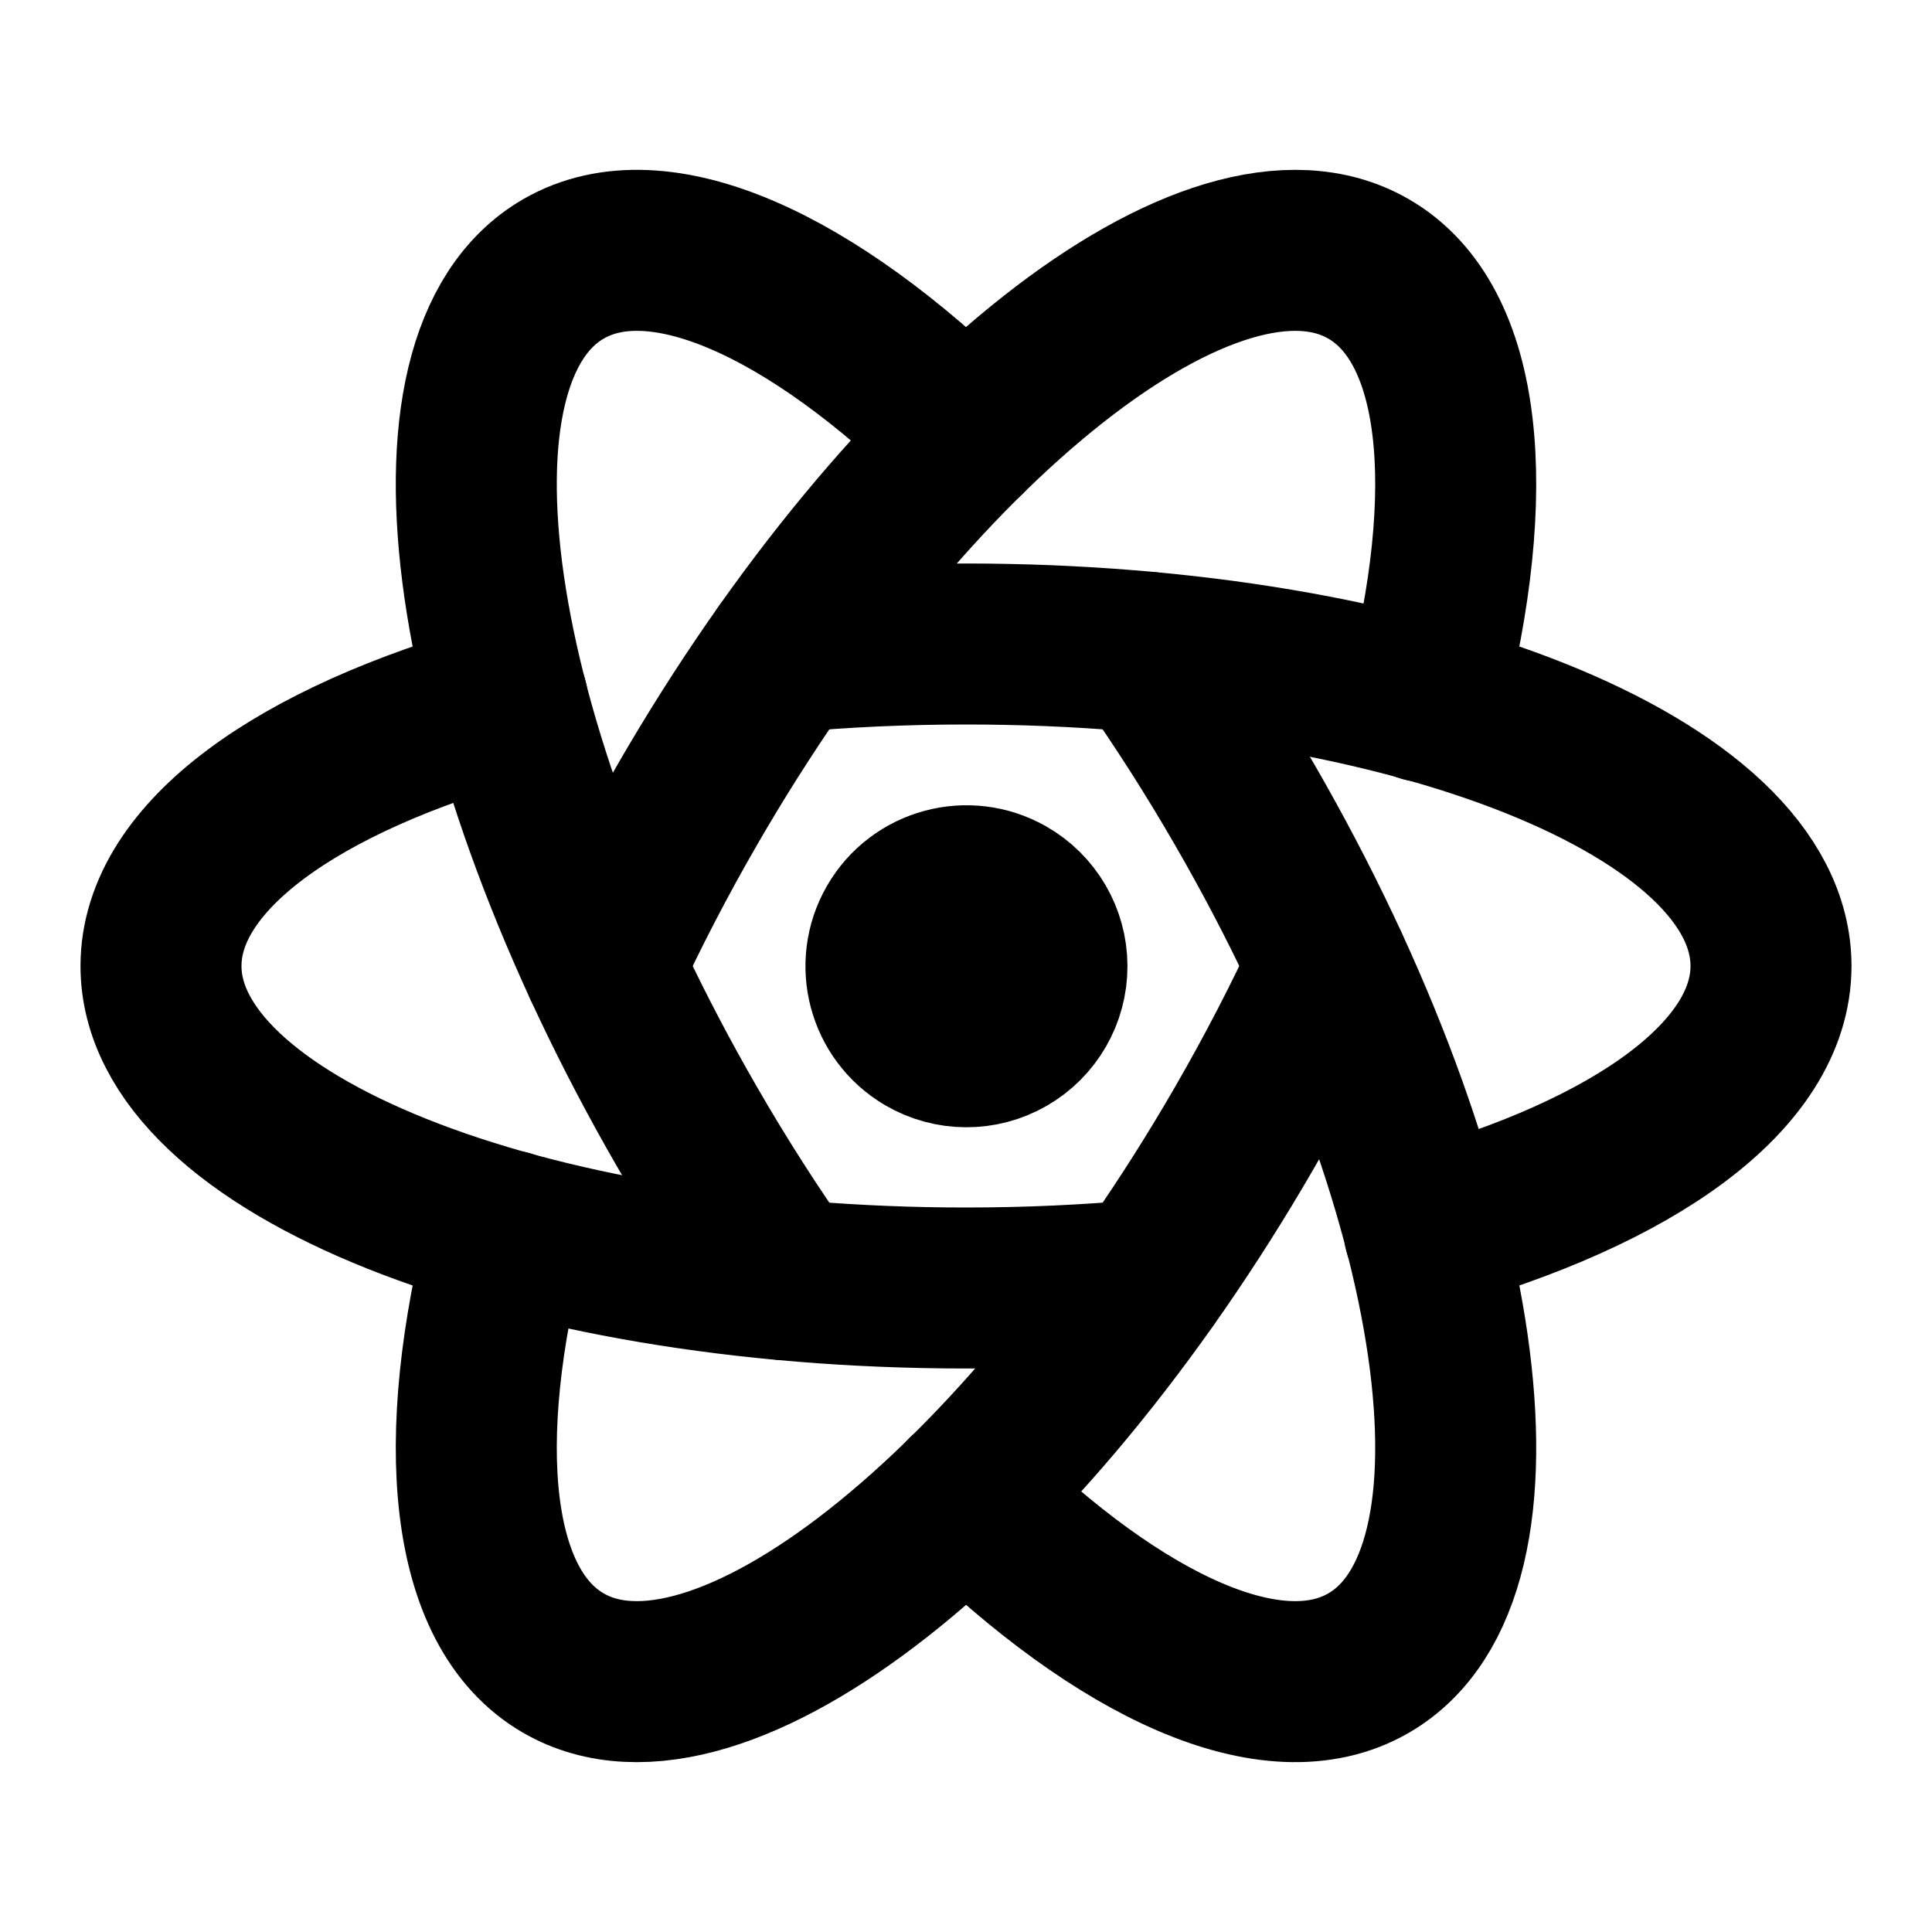
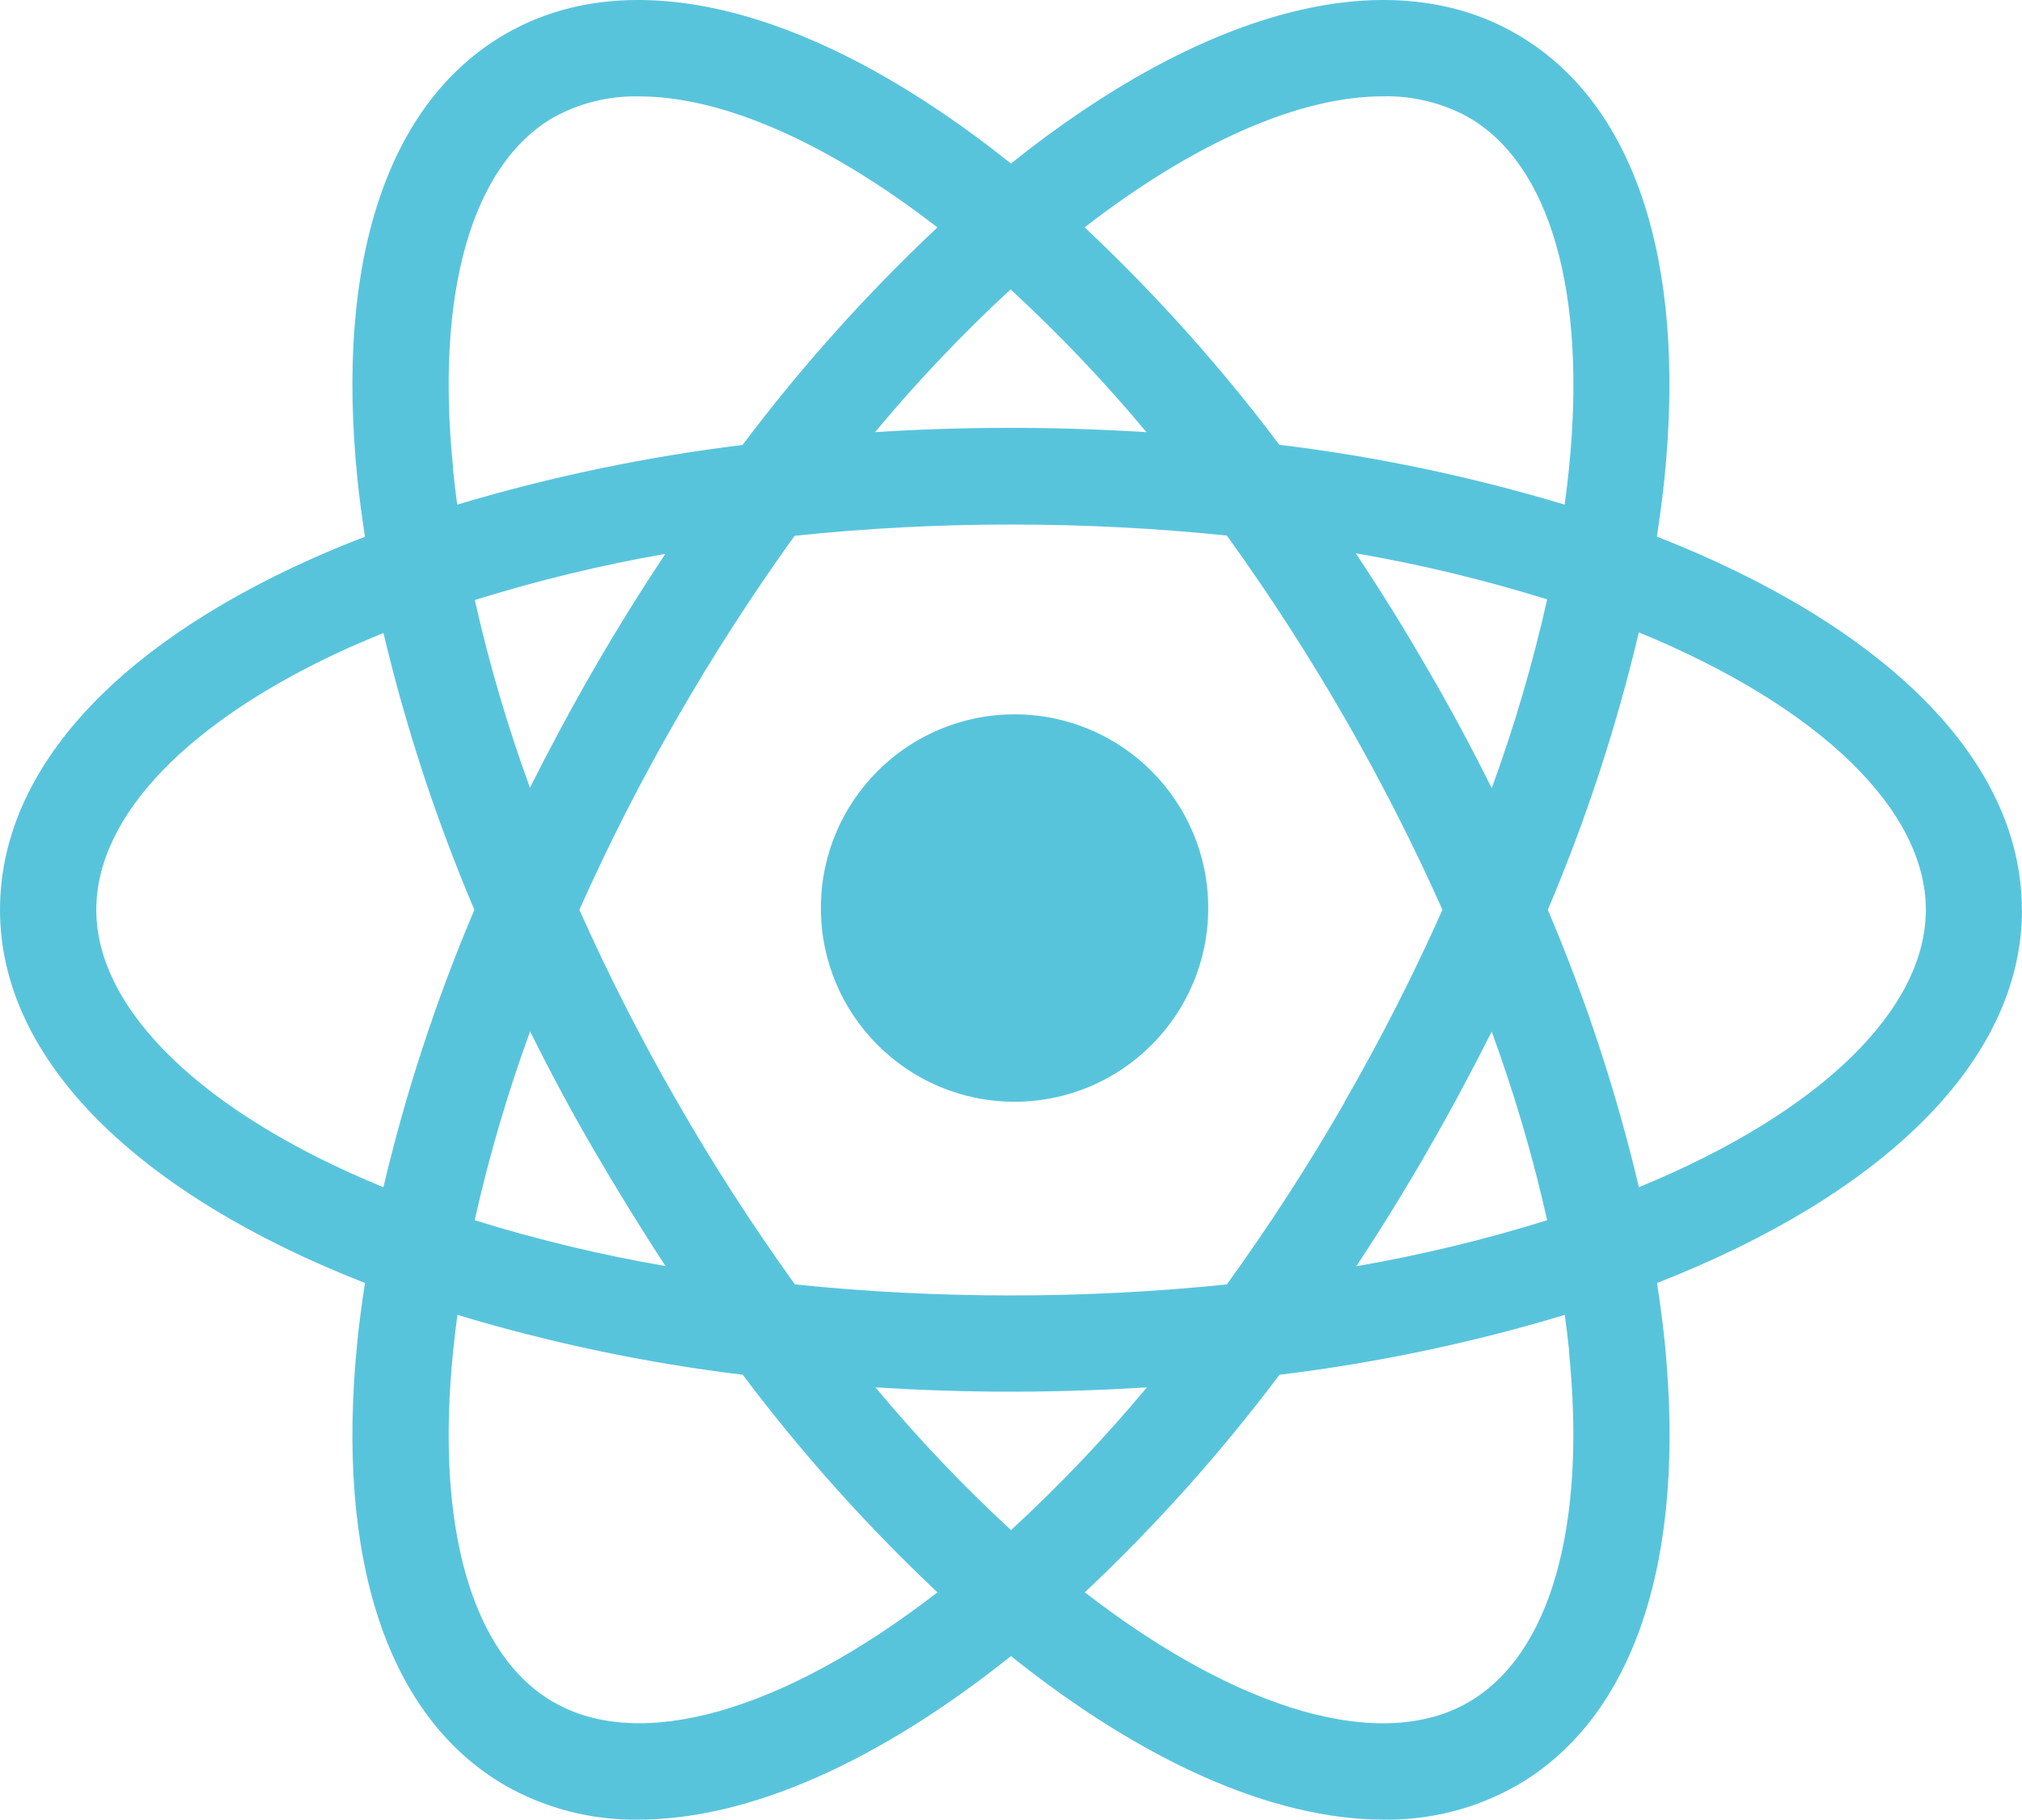
- <svg fill="none" stroke="currentColor" stroke-linecap="round" stroke-linejoin="round" stroke-width="2" viewBox="0 0 24 24">
-   <path stroke="none" d="M0 0h24v24H0z" />
-   <path d="M6.306 8.711C3.704 9.434 2 10.637 2 12c0 2.21 4.477 4 10 4 .773 0 1.526-.035 2.248-.102m3.444-.609C20.295 14.567 22 13.363 22 12c0-2.21-4.477-4-10-4-.773 0-1.526.035-2.25.102" />
-   <path d="M6.305 15.287C5.629 17.902 5.82 19.98 7 20.66c1.913 1.105 5.703-1.877 8.464-6.66q.581-1.007 1.036-2m1.194-3.284C18.371 6.1 18.181 4.02 17 3.34 15.087 2.235 11.297 5.217 8.536 10c-.387.67-.733 1.34-1.037 2" />
-   <path d="M12 5.424C10.075 3.532 8.18 2.658 7 3.34 5.087 4.444 5.774 9.217 8.536 14c.386.67.793 1.304 1.212 1.896M12 18.574c1.926 1.893 3.821 2.768 5 2.086 1.913-1.104 1.226-5.877-1.536-10.66q-.563-.976-1.212-1.897M11.5 12.866a1 1 0 1 0 1-1.732 1 1 0 0 0-1 1.732" />
+ <svg viewBox="0 0 569 512">
+   <g fill="#58c4dc">
+     <path id="react_dark__Path" d="M285.5 201c-30.1 0-54.5 24.4-54.5 54.5s24.4 54.5 54.5 54.5 54.5-24.4 54.5-54.5-24.4-54.5-54.5-54.5" />
+     <path id="react_dark__Shape" d="M568.96 255.994c0-42.786-39.622-80.313-102.708-105.009.843-5.561 1.605-11.063 2.147-16.464 6.223-61.48-8.59-105.852-41.69-124.967-37.032-21.383-89.34-5.863-142.23 36.462C231.59 3.691 179.284-11.829 142.25 9.554c-33.099 19.115-47.912 63.488-41.69 124.967.542 5.401 1.285 10.923 2.148 16.504a289 289 0 0 0-15.375 6.365C31.011 182.71 0 217.765 0 255.994c0 42.787 39.622 80.313 102.708 105.01-.863 5.561-1.606 11.063-2.147 16.464-6.223 61.48 8.59 105.852 41.689 124.967a73.5 73.5 0 0 0 37.354 9.557c31.352 0 67.964-16.504 104.876-46.02 36.892 29.516 73.524 46.02 104.916 46.02a73.57 73.57 0 0 0 37.354-9.557c33.099-19.115 47.912-63.488 41.69-124.967-.542-5.401-1.305-10.903-2.148-16.464C529.378 336.347 569 298.76 569 255.994M389.155 27.103a47.44 47.44 0 0 1 24.087 5.903c22.982 13.271 33.299 49.272 28.281 98.764a267 267 0 0 1-1.224 10.22 479 479 0 0 0-80.288-16.845 480.3 480.3 0 0 0-54.797-61.179c31.373-24.254 60.818-36.863 83.921-36.863m-10.779 283.103a591 591 0 0 1-33.118 51.2 590 590 0 0 1-60.778 3.091 590 590 0 0 1-60.758-3.092 590 590 0 0 1-33.018-51.2 583 583 0 0 1-27.64-54.21 583 583 0 0 1 27.64-54.212 597 597 0 0 1 32.918-51.019 579 579 0 0 1 60.878-3.172 592 592 0 0 1 60.758 3.092 599 599 0 0 1 33.038 51.1 588 588 0 0 1 27.64 54.21 588 588 0 0 1-27.64 54.212m41.449-20.079a425.5 425.5 0 0 1 15.656 53.208 421 421 0 0 1-53.713 12.95 603 603 0 0 0 20.072-32.507c6.403-11.123 12.405-22.347 18.065-33.57m-173.442 100.17c12.485.763 25.23 1.205 38.137 1.205s25.732-.442 38.237-1.205a424 424 0 0 1-38.237 40.156 422 422 0 0 1-38.137-40.156m-59.051-34.133a421 421 0 0 1-53.733-12.91 425.5 425.5 0 0 1 15.596-53.127c5.58 11.223 11.561 22.447 18.065 33.57 6.503 11.124 13.227 22.087 20.072 32.507m-38.137-134.524a426 426 0 0 1-15.556-52.926 426 426 0 0 1 53.592-12.99c-6.864 10.38-13.589 21.142-20.072 32.365s-12.404 22.307-18.065 33.551m173.543-100.17c-12.485-.763-25.23-1.205-38.237-1.205q-19.35 0-38.137 1.205a422 422 0 0 1 38.137-40.157 422 422 0 0 1 38.237 40.157m79.083 66.62a591 591 0 0 0-20.172-32.527 421 421 0 0 1 53.853 12.97 429 429 0 0 1-15.596 53.127c-5.58-11.224-11.581-22.447-18.065-33.55m-274.203-56.44c-5.078-49.473 5.3-85.494 28.262-98.765a47.6 47.6 0 0 1 24.086-5.903c23.103 0 52.548 12.609 83.92 36.863a481 481 0 0 0-54.836 61.219 486 486 0 0 0-80.288 16.785c-.461-3.433-.883-6.826-1.204-10.2m-29.004 50.316a747 747 0 0 1 9.454-4.015 484.4 484.4 0 0 0 25.592 77.903 483.4 483.4 0 0 0-25.612 78.065c-51.144-20.982-80.79-50.055-80.79-78.065 0-26.543 26.094-53.468 71.356-73.888m57.326 296.857c-22.963-13.272-33.34-49.292-28.262-98.765.321-3.373.743-6.766 1.204-10.22a479 479 0 0 0 80.288 16.846 482 482 0 0 0 54.797 61.219c-43.737 33.791-83.7 44.935-107.967 30.92m285.664-98.765c5.018 49.493-5.3 85.493-28.282 98.765-24.246 14.055-64.23 2.871-107.947-30.92a482 482 0 0 0 54.777-61.219 479 479 0 0 0 80.288-16.846c.481 3.454.883 6.847 1.224 10.22m19.63-46.18a485.3 485.3 0 0 0-25.631-78.024 485.3 485.3 0 0 0 25.611-78.064c51.043 20.982 80.77 50.055 80.77 78.064 0 28.01-29.646 57.083-80.79 78.065" />
+   </g>
</svg>
